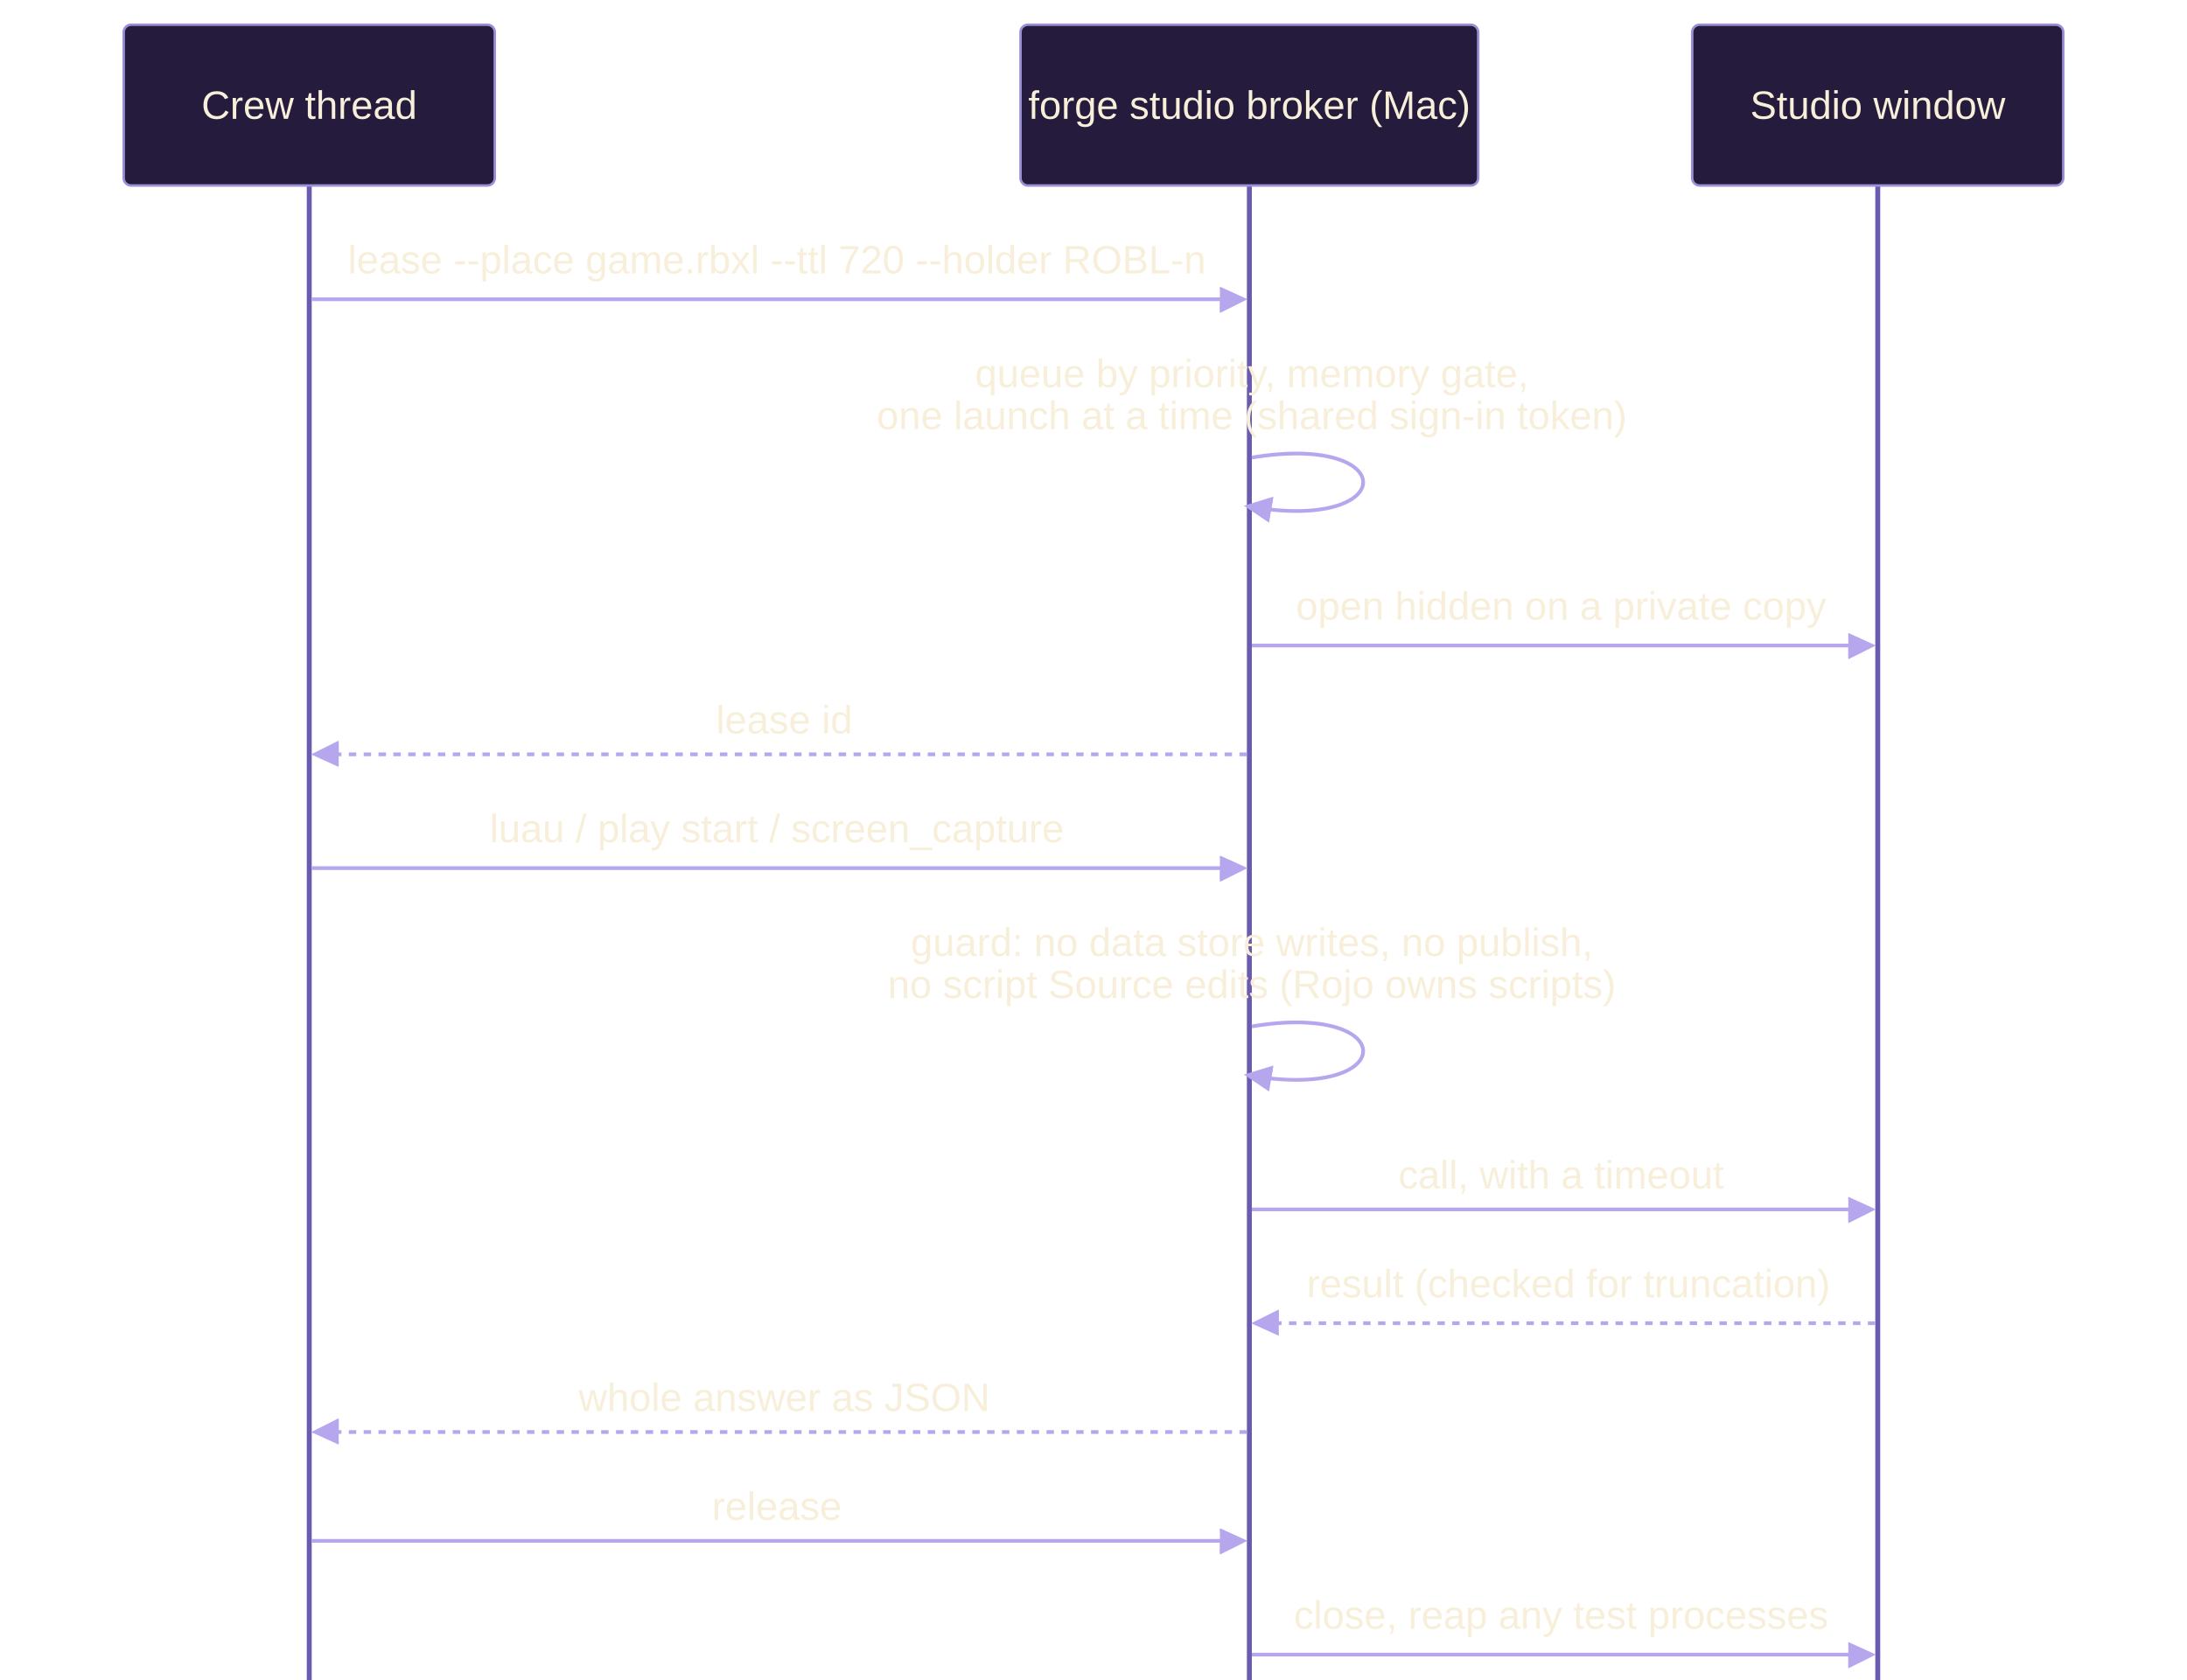
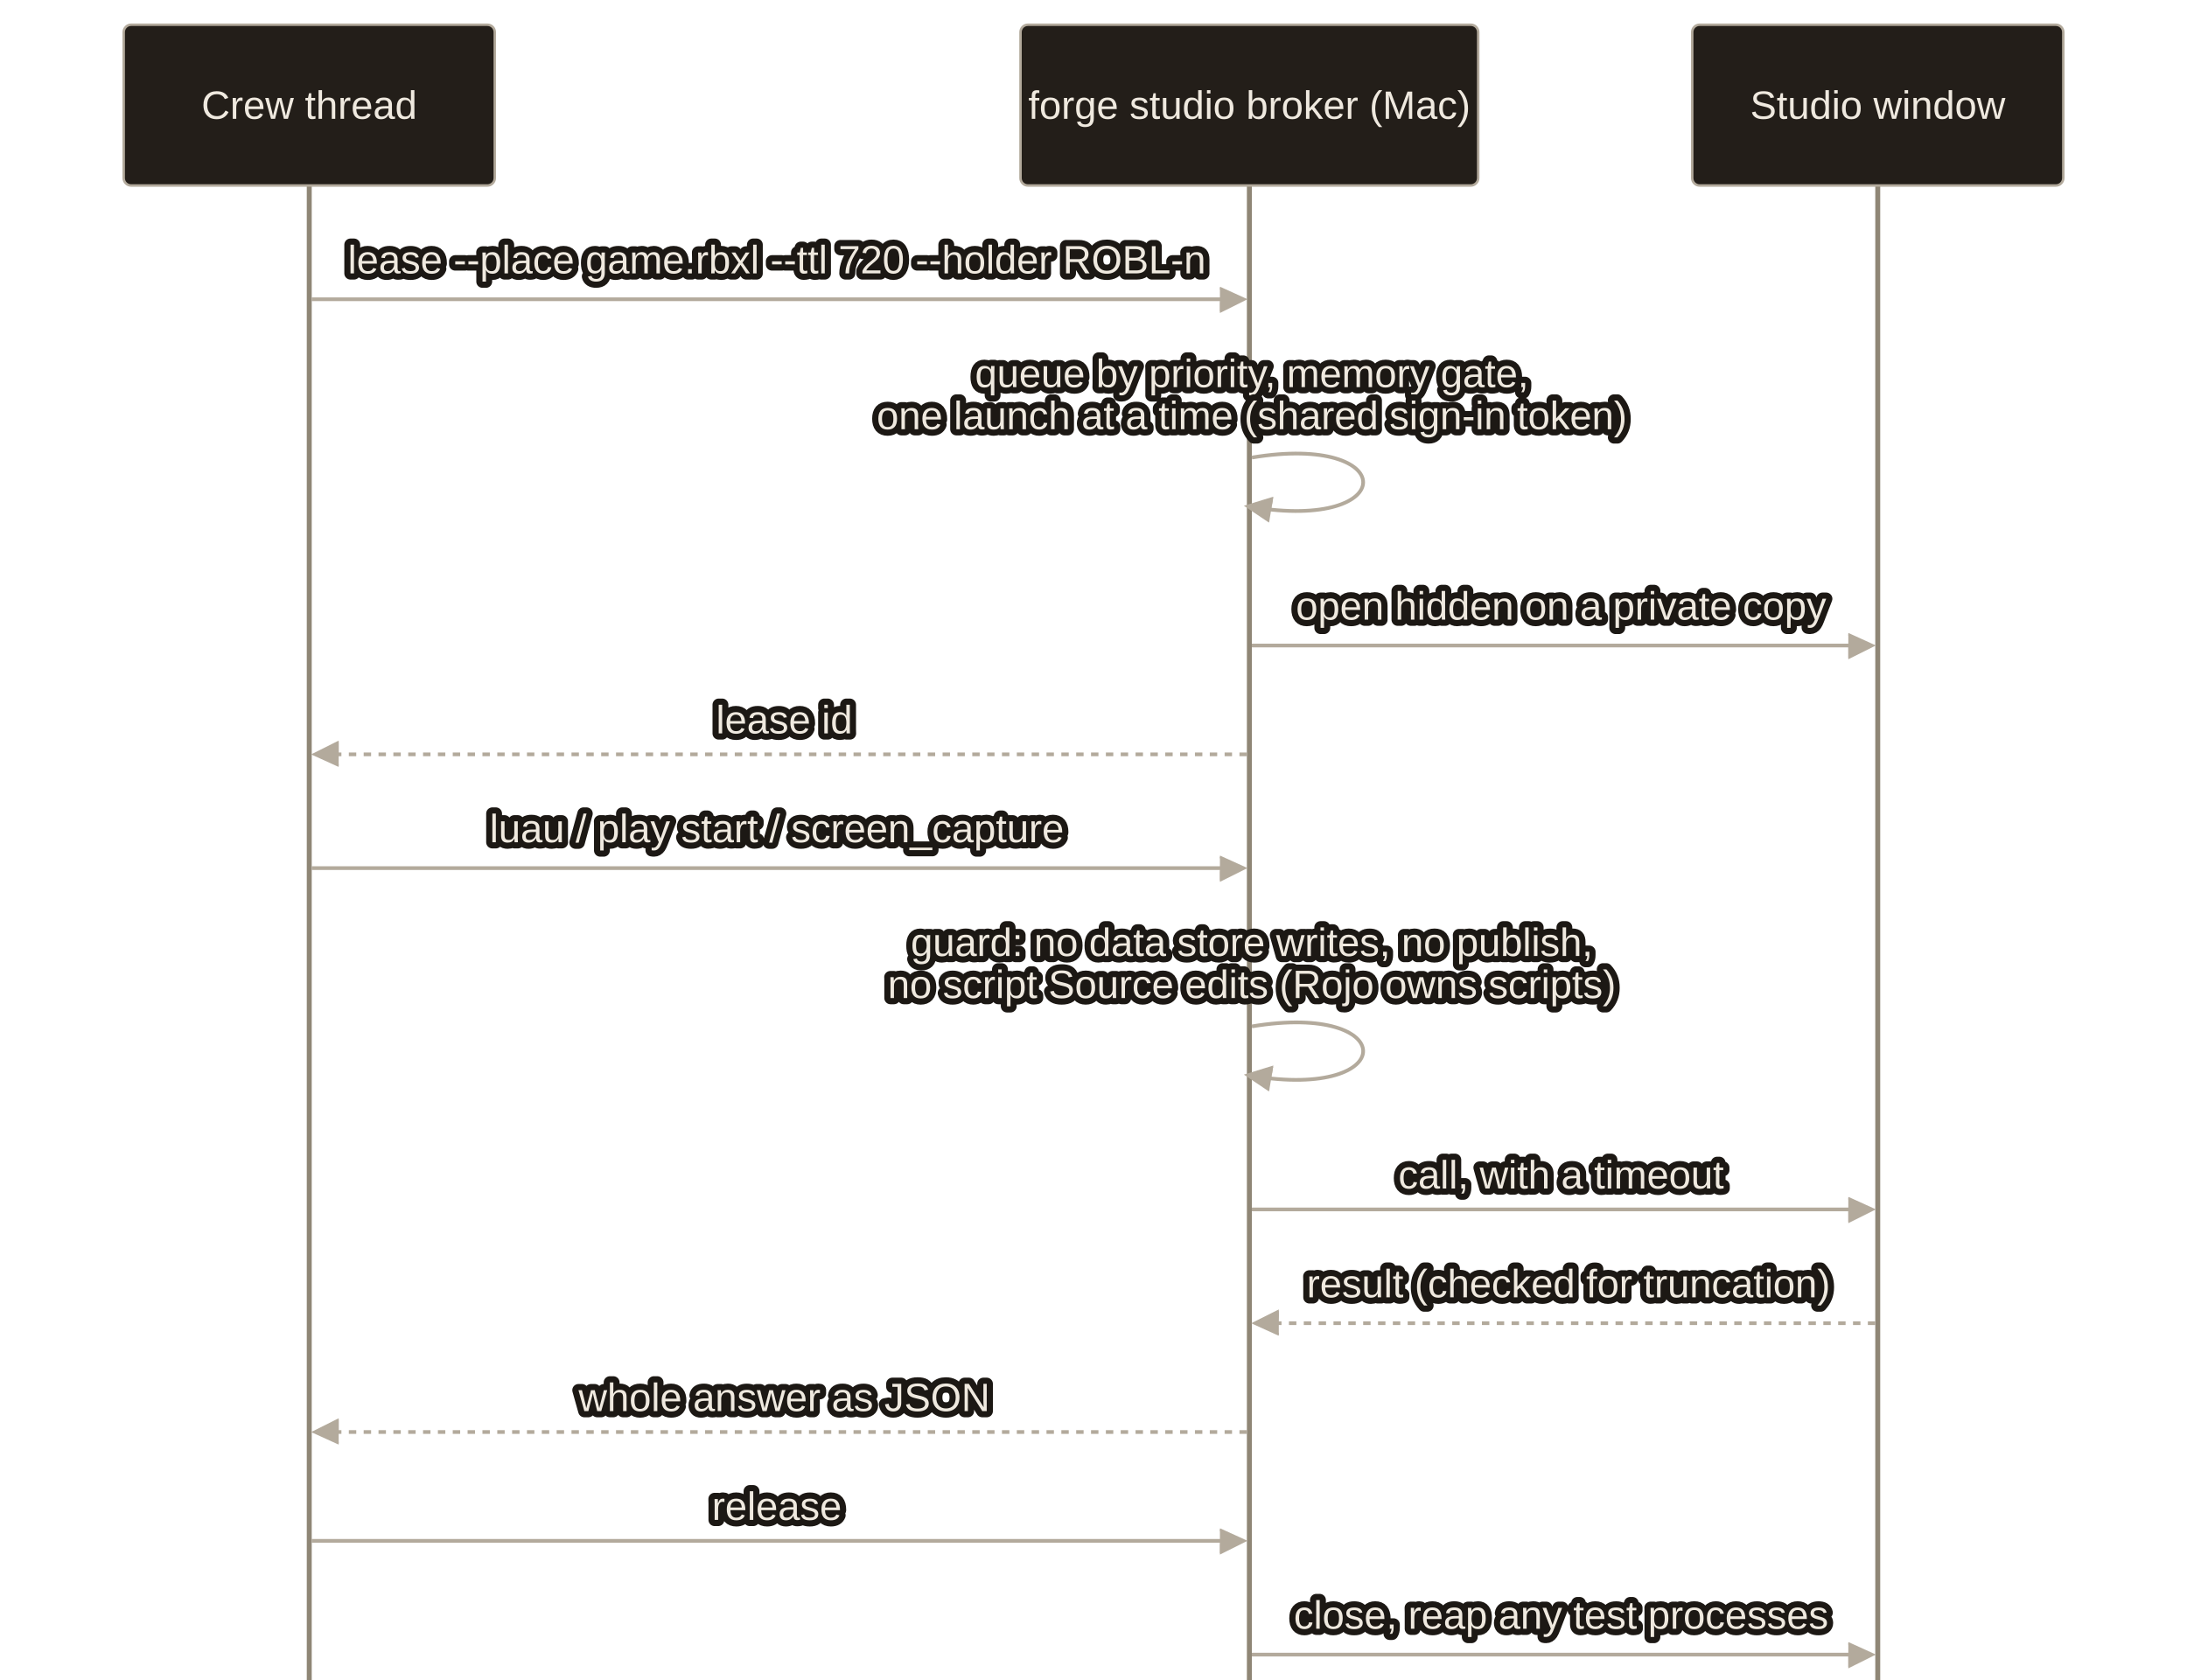
<svg xmlns="http://www.w3.org/2000/svg" id="my-svg" width="884" height="679" viewBox="-50 -10 884 679" role="graphics-document document" aria-roledescription="sequence" style="background-color: transparent;">
  <g>
    <line id="actor2" x1="709" y1="65" x2="709" y2="2000" class="actor-line 200" stroke-width="0.5px" stroke="#999" name="W" data-et="life-line" data-id="W" />
    <g id="root-2" data-et="participant" data-type="participant" data-id="W">
      <rect x="634" y="0" fill="#eaeaea" stroke="#666" width="150" height="65" name="W" rx="3" ry="3" class="actor actor-top" />
      <text x="709" y="32.5" dominant-baseline="central" alignment-baseline="central" class="actor actor-box" style="text-anchor: middle; font-size: 16px; font-weight: 400;">
        <tspan x="709" dy="0">Studio window</tspan>
      </text>
    </g>
  </g>
  <g>
    <line id="actor1" x1="455" y1="65" x2="455" y2="2000" class="actor-line 200" stroke-width="0.5px" stroke="#999" name="B" data-et="life-line" data-id="B" />
    <g id="root-1" data-et="participant" data-type="participant" data-id="B">
      <rect x="362.5" y="0" fill="#eaeaea" stroke="#666" width="185" height="65" name="B" rx="3" ry="3" class="actor actor-top" />
      <text x="455" y="32.5" dominant-baseline="central" alignment-baseline="central" class="actor actor-box" style="text-anchor: middle; font-size: 16px; font-weight: 400;">
        <tspan x="455" dy="0">forge studio broker (Mac)</tspan>
      </text>
    </g>
  </g>
  <g>
    <line id="actor0" x1="75" y1="65" x2="75" y2="2000" class="actor-line 200" stroke-width="0.5px" stroke="#999" name="T" data-et="life-line" data-id="T" />
    <g id="root-0" data-et="participant" data-type="participant" data-id="T">
      <rect x="0" y="0" fill="#eaeaea" stroke="#666" width="150" height="65" name="T" rx="3" ry="3" class="actor actor-top" />
      <text x="75" y="32.5" dominant-baseline="central" alignment-baseline="central" class="actor actor-box" style="text-anchor: middle; font-size: 16px; font-weight: 400;">
        <tspan x="75" dy="0">Crew thread</tspan>
      </text>
    </g>
  </g>
-   <style>#my-svg{font-family:Arial,Helvetica,sans-serif;font-size:15px;fill:#f7efd9;}@keyframes edge-animation-frame{from{stroke-dashoffset:0;}}@keyframes dash{to{stroke-dashoffset:0;}}#my-svg .edge-animation-slow{stroke-dasharray:9,5!important;stroke-dashoffset:900;animation:dash 50s linear infinite;stroke-linecap:round;}#my-svg .edge-animation-fast{stroke-dasharray:9,5!important;stroke-dashoffset:900;animation:dash 20s linear infinite;stroke-linecap:round;}#my-svg .error-icon{fill:#1a142c;}#my-svg .error-text{fill:#e5ebd3;stroke:#e5ebd3;}#my-svg .edge-thickness-normal{stroke-width:1px;}#my-svg .edge-thickness-thick{stroke-width:3.5px;}#my-svg .edge-pattern-solid{stroke-dasharray:0;}#my-svg .edge-thickness-invisible{stroke-width:0;fill:none;}#my-svg .edge-pattern-dashed{stroke-dasharray:3;}#my-svg .edge-pattern-dotted{stroke-dasharray:2;}#my-svg .marker{fill:#b6a6ee;stroke:#b6a6ee;}#my-svg .marker.cross{stroke:#b6a6ee;}#my-svg svg{font-family:Arial,Helvetica,sans-serif;font-size:15px;}#my-svg p{margin:0;}#my-svg .actor{stroke:#9d8fd6;fill:#241b3d;stroke-width:1;}#my-svg rect.actor.outer-path[data-look="neo"]{filter:drop-shadow( 1px 2px 2px rgba(185,185,185,1));}#my-svg rect.note[data-look="neo"]{stroke:#ffc043;fill:#3d300f;filter:drop-shadow( 1px 2px 2px rgba(185,185,185,1));}#my-svg text.actor&gt;tspan{fill:#f7efd9;stroke:none;}#my-svg .actor-line{stroke:#6b5bb0;}#my-svg .innerArc{stroke-width:1.5;stroke-dasharray:none;}#my-svg .messageLine0{stroke-width:1.5;stroke-dasharray:none;stroke:#b6a6ee;}#my-svg .messageLine1{stroke-width:1.5;stroke-dasharray:2,2;stroke:#b6a6ee;}#my-svg [id$="-arrowhead"] path{fill:#b6a6ee;stroke:#b6a6ee;}#my-svg .sequenceNumber{fill:#120d1f;}#my-svg [id$="-sequencenumber"]{fill:#b6a6ee;}#my-svg [id$="-crosshead"] path{fill:#b6a6ee;stroke:#b6a6ee;}#my-svg .messageText{fill:#f7efd9;stroke:none;}#my-svg .labelBox{stroke:#9d8fd6;fill:#241b3d;filter:none;}#my-svg .labelText,#my-svg .labelText&gt;tspan{fill:#f7efd9;stroke:none;}#my-svg .loopText,#my-svg .loopText&gt;tspan{fill:#f7efd9;stroke:none;}#my-svg .sectionTitle,#my-svg .sectionTitle&gt;tspan{fill:#f7efd9;stroke:none;}#my-svg .loopLine{stroke-width:2px;stroke-dasharray:2,2;stroke:#9d8fd6;fill:#9d8fd6;}#my-svg .note{stroke:#ffc043;fill:#3d300f;}#my-svg .noteText,#my-svg .noteText&gt;tspan{fill:#fff3d6;stroke:none;font-weight:normal;}#my-svg .activation0{fill:#3a2d63;stroke:hsl(255, 37.5%, 2.549%);}#my-svg .activation1{fill:#3a2d63;stroke:hsl(255, 37.5%, 2.549%);}#my-svg .activation2{fill:#3a2d63;stroke:hsl(255, 37.5%, 2.549%);}#my-svg .actorPopupMenu{position:absolute;}#my-svg .actorPopupMenuPanel{position:absolute;fill:#241b3d;box-shadow:0px 8px 16px 0px rgba(0,0,0,0.2);filter:drop-shadow(3px 5px 2px rgb(0 0 0 / 0.4));}#my-svg .actor-man circle,#my-svg line{fill:#241b3d;stroke-width:2px;}#my-svg g rect.rect{filter:drop-shadow( 1px 2px 2px rgba(185,185,185,1));stroke:#9d8fd6;}#my-svg .node .neo-node{stroke:#9d8fd6;}#my-svg [data-look="neo"].node rect,#my-svg [data-look="neo"].cluster rect,#my-svg [data-look="neo"].node polygon{stroke:#9d8fd6;filter:drop-shadow( 1px 2px 2px rgba(185,185,185,1));}#my-svg [data-look="neo"].swimlane.cluster rect{filter:none;}#my-svg [data-look="neo"].node path{stroke:#9d8fd6;stroke-width:1px;}#my-svg [data-look="neo"].node .outer-path{filter:drop-shadow( 1px 2px 2px rgba(185,185,185,1));}#my-svg [data-look="neo"].node .neo-line path{stroke:#9d8fd6;filter:none;}#my-svg [data-look="neo"].node circle{stroke:#9d8fd6;filter:drop-shadow( 1px 2px 2px rgba(185,185,185,1));}#my-svg [data-look="neo"].node circle .state-start{fill:#000000;}#my-svg [data-look="neo"].icon-shape .icon{fill:#9d8fd6;filter:drop-shadow( 1px 2px 2px rgba(185,185,185,1));}#my-svg [data-look="neo"].icon-shape .icon-neo path{stroke:#9d8fd6;filter:drop-shadow( 1px 2px 2px rgba(185,185,185,1));}#my-svg :root{--mermaid-font-family:"trebuchet ms",verdana,arial,sans-serif;}</style>
+   <style>#my-svg{font-family:Arial,Helvetica,sans-serif;font-size:15px;fill:#efe9df;}@keyframes edge-animation-frame{from{stroke-dashoffset:0;}}@keyframes dash{to{stroke-dashoffset:0;}}#my-svg .edge-animation-slow{stroke-dasharray:9,5!important;stroke-dashoffset:900;animation:dash 50s linear infinite;stroke-linecap:round;}#my-svg .edge-animation-fast{stroke-dasharray:9,5!important;stroke-dashoffset:900;animation:dash 20s linear infinite;stroke-linecap:round;}#my-svg .error-icon{fill:#1f1b16;}#my-svg .error-text{fill:#e5ebd3;stroke:#e5ebd3;}#my-svg .edge-thickness-normal{stroke-width:1px;}#my-svg .edge-thickness-thick{stroke-width:3.5px;}#my-svg .edge-pattern-solid{stroke-dasharray:0;}#my-svg .edge-thickness-invisible{stroke-width:0;fill:none;}#my-svg .edge-pattern-dashed{stroke-dasharray:3;}#my-svg .edge-pattern-dotted{stroke-dasharray:2;}#my-svg .marker{fill:#b3aa9c;stroke:#b3aa9c;}#my-svg .marker.cross{stroke:#b3aa9c;}#my-svg svg{font-family:Arial,Helvetica,sans-serif;font-size:15px;}#my-svg p{margin:0;}#my-svg .actor{stroke:#b3aa9c;fill:#231e19;stroke-width:1;}#my-svg rect.actor.outer-path[data-look="neo"]{filter:drop-shadow( 1px 2px 2px rgba(185,185,185,1));}#my-svg rect.note[data-look="neo"]{stroke:#e6c46c;fill:#3a3018;filter:drop-shadow( 1px 2px 2px rgba(185,185,185,1));}#my-svg text.actor&gt;tspan{fill:#efe9df;stroke:none;}#my-svg .actor-line{stroke:#8f8676;}#my-svg .innerArc{stroke-width:1.5;stroke-dasharray:none;}#my-svg .messageLine0{stroke-width:1.5;stroke-dasharray:none;stroke:#b3aa9c;}#my-svg .messageLine1{stroke-width:1.5;stroke-dasharray:2,2;stroke:#b3aa9c;}#my-svg [id$="-arrowhead"] path{fill:#b3aa9c;stroke:#b3aa9c;}#my-svg .sequenceNumber{fill:#1c1814;}#my-svg [id$="-sequencenumber"]{fill:#b3aa9c;}#my-svg [id$="-crosshead"] path{fill:#b3aa9c;stroke:#b3aa9c;}#my-svg .messageText{fill:#efe9df;stroke:none;}#my-svg .labelBox{stroke:#b3aa9c;fill:#231e19;filter:none;}#my-svg .labelText,#my-svg .labelText&gt;tspan{fill:#efe9df;stroke:none;}#my-svg .loopText,#my-svg .loopText&gt;tspan{fill:#efe9df;stroke:none;}#my-svg .sectionTitle,#my-svg .sectionTitle&gt;tspan{fill:#efe9df;stroke:none;}#my-svg .loopLine{stroke-width:2px;stroke-dasharray:2,2;stroke:#b3aa9c;fill:#b3aa9c;}#my-svg .note{stroke:#e6c46c;fill:#3a3018;}#my-svg .noteText,#my-svg .noteText&gt;tspan{fill:#f6f0e6;stroke:none;font-weight:normal;}#my-svg .activation0{fill:#4a4238;stroke:hsl(255, 37.5%, 2.549%);}#my-svg .activation1{fill:#4a4238;stroke:hsl(255, 37.5%, 2.549%);}#my-svg .activation2{fill:#4a4238;stroke:hsl(255, 37.5%, 2.549%);}#my-svg .actorPopupMenu{position:absolute;}#my-svg .actorPopupMenuPanel{position:absolute;fill:#231e19;box-shadow:0px 8px 16px 0px rgba(0,0,0,0.2);filter:drop-shadow(3px 5px 2px rgb(0 0 0 / 0.4));}#my-svg .actor-man circle,#my-svg line{fill:#231e19;stroke-width:2px;}#my-svg g rect.rect{filter:drop-shadow( 1px 2px 2px rgba(185,185,185,1));stroke:#b3aa9c;}#my-svg .node .neo-node{stroke:#b3aa9c;}#my-svg [data-look="neo"].node rect,#my-svg [data-look="neo"].cluster rect,#my-svg [data-look="neo"].node polygon{stroke:#b3aa9c;filter:drop-shadow( 1px 2px 2px rgba(185,185,185,1));}#my-svg [data-look="neo"].swimlane.cluster rect{filter:none;}#my-svg [data-look="neo"].node path{stroke:#b3aa9c;stroke-width:1px;}#my-svg [data-look="neo"].node .outer-path{filter:drop-shadow( 1px 2px 2px rgba(185,185,185,1));}#my-svg [data-look="neo"].node .neo-line path{stroke:#b3aa9c;filter:none;}#my-svg [data-look="neo"].node circle{stroke:#b3aa9c;filter:drop-shadow( 1px 2px 2px rgba(185,185,185,1));}#my-svg [data-look="neo"].node circle .state-start{fill:#000000;}#my-svg [data-look="neo"].icon-shape .icon{fill:#b3aa9c;filter:drop-shadow( 1px 2px 2px rgba(185,185,185,1));}#my-svg [data-look="neo"].icon-shape .icon-neo path{stroke:#b3aa9c;filter:drop-shadow( 1px 2px 2px rgba(185,185,185,1));}#my-svg :root{--mermaid-font-family:"trebuchet ms",verdana,arial,sans-serif;}#my-svg .messageText,#my-svg .noteText{paint-order:stroke;stroke:#1c1814;stroke-width:5px;stroke-linejoin:round;}</style>
  <g />
  <defs>
    <symbol id="my-svg-computer" width="24" height="24">
      <path transform="scale(.5)" d="M2 2v13h20v-13h-20zm18 11h-16v-9h16v9zm-10.228 6l.466-1h3.524l.467 1h-4.457zm14.228 3h-24l2-6h2.104l-1.33 4h18.45l-1.297-4h2.073l2 6zm-5-10h-14v-7h14v7z" />
    </symbol>
  </defs>
  <defs>
    <symbol id="my-svg-database" fill-rule="evenodd" clip-rule="evenodd">
      <path transform="scale(.5)" d="M12.258.001l.256.004.255.005.253.008.251.01.249.012.247.015.246.016.242.019.241.02.239.023.236.024.233.027.231.028.229.031.225.032.223.034.22.036.217.038.214.04.211.041.208.043.205.045.201.046.198.048.194.05.191.051.187.053.183.054.18.056.175.057.172.059.168.06.163.061.16.063.155.064.15.066.074.033.073.033.071.034.07.034.069.035.068.035.067.035.066.035.064.036.064.036.062.036.06.036.06.037.058.037.058.037.055.038.055.038.053.038.052.038.051.039.05.039.048.039.047.039.045.04.044.04.043.04.041.04.04.041.039.041.037.041.036.041.034.041.033.042.032.042.03.042.029.042.027.042.026.043.024.043.023.043.021.043.02.043.018.044.017.043.015.044.013.044.012.044.011.045.009.044.007.045.006.045.004.045.002.045.001.045v17l-.001.045-.002.045-.004.045-.006.045-.007.045-.009.044-.011.045-.012.044-.013.044-.015.044-.017.043-.018.044-.02.043-.021.043-.023.043-.024.043-.026.043-.027.042-.029.042-.03.042-.032.042-.033.042-.034.041-.036.041-.037.041-.039.041-.04.041-.041.04-.043.04-.044.04-.045.04-.047.039-.048.039-.05.039-.051.039-.052.038-.053.038-.055.038-.055.038-.058.037-.058.037-.06.037-.06.036-.062.036-.064.036-.064.036-.066.035-.067.035-.068.035-.069.035-.07.034-.071.034-.073.033-.074.033-.15.066-.155.064-.16.063-.163.061-.168.06-.172.059-.175.057-.18.056-.183.054-.187.053-.191.051-.194.05-.198.048-.201.046-.205.045-.208.043-.211.041-.214.04-.217.038-.22.036-.223.034-.225.032-.229.031-.231.028-.233.027-.236.024-.239.023-.241.02-.242.019-.246.016-.247.015-.249.012-.251.01-.253.008-.255.005-.256.004-.258.001-.258-.001-.256-.004-.255-.005-.253-.008-.251-.01-.249-.012-.247-.015-.245-.016-.243-.019-.241-.02-.238-.023-.236-.024-.234-.027-.231-.028-.228-.031-.226-.032-.223-.034-.22-.036-.217-.038-.214-.04-.211-.041-.208-.043-.204-.045-.201-.046-.198-.048-.195-.05-.19-.051-.187-.053-.184-.054-.179-.056-.176-.057-.172-.059-.167-.06-.164-.061-.159-.063-.155-.064-.151-.066-.074-.033-.072-.033-.072-.034-.07-.034-.069-.035-.068-.035-.067-.035-.066-.035-.064-.036-.063-.036-.062-.036-.061-.036-.06-.037-.058-.037-.057-.037-.056-.038-.055-.038-.053-.038-.052-.038-.051-.039-.049-.039-.049-.039-.046-.039-.046-.04-.044-.04-.043-.04-.041-.04-.04-.041-.039-.041-.037-.041-.036-.041-.034-.041-.033-.042-.032-.042-.03-.042-.029-.042-.027-.042-.026-.043-.024-.043-.023-.043-.021-.043-.02-.043-.018-.044-.017-.043-.015-.044-.013-.044-.012-.044-.011-.045-.009-.044-.007-.045-.006-.045-.004-.045-.002-.045-.001-.045v-17l.001-.045.002-.045.004-.045.006-.045.007-.045.009-.044.011-.045.012-.044.013-.044.015-.044.017-.043.018-.044.02-.043.021-.043.023-.043.024-.043.026-.043.027-.042.029-.042.03-.042.032-.042.033-.042.034-.041.036-.041.037-.041.039-.041.04-.041.041-.04.043-.04.044-.04.046-.04.046-.039.049-.039.049-.039.051-.039.052-.038.053-.038.055-.038.056-.038.057-.037.058-.037.06-.037.061-.036.062-.036.063-.036.064-.036.066-.035.067-.035.068-.035.069-.035.07-.034.072-.034.072-.033.074-.033.151-.066.155-.064.159-.063.164-.061.167-.06.172-.059.176-.057.179-.056.184-.054.187-.053.19-.051.195-.05.198-.048.201-.046.204-.045.208-.043.211-.041.214-.04.217-.038.22-.036.223-.034.226-.032.228-.031.231-.028.234-.027.236-.024.238-.023.241-.02.243-.019.245-.016.247-.015.249-.012.251-.01.253-.008.255-.005.256-.004.258-.001.258.001zm-9.258 20.499v.01l.001.021.003.021.004.022.005.021.006.022.007.022.009.023.01.022.011.023.012.023.013.023.015.023.016.024.017.023.018.024.019.024.021.024.022.025.023.024.024.025.052.049.056.05.061.051.066.051.07.051.075.051.079.052.084.052.088.052.092.052.097.052.102.051.105.052.11.052.114.051.119.051.123.051.127.05.131.05.135.05.139.048.144.049.147.047.152.047.155.047.16.045.163.045.167.043.171.043.176.041.178.041.183.039.187.039.19.037.194.035.197.035.202.033.204.031.209.03.212.029.216.027.219.025.222.024.226.021.23.02.233.018.236.016.24.015.243.012.246.01.249.008.253.005.256.004.259.001.26-.001.257-.004.254-.005.25-.008.247-.011.244-.012.241-.014.237-.016.233-.018.231-.021.226-.021.224-.024.22-.026.216-.027.212-.028.21-.031.205-.031.202-.034.198-.034.194-.036.191-.037.187-.039.183-.04.179-.04.175-.042.172-.043.168-.044.163-.045.16-.046.155-.046.152-.047.148-.048.143-.049.139-.049.136-.05.131-.05.126-.05.123-.051.118-.052.114-.051.11-.052.106-.052.101-.052.096-.052.092-.052.088-.053.083-.051.079-.052.074-.052.07-.051.065-.051.06-.051.056-.05.051-.05.023-.024.023-.025.021-.024.02-.024.019-.024.018-.024.017-.024.015-.023.014-.024.013-.023.012-.023.01-.023.01-.022.008-.022.006-.022.006-.022.004-.022.004-.021.001-.021.001-.021v-4.127l-.077.055-.08.053-.083.054-.085.053-.087.052-.09.052-.093.051-.095.05-.097.05-.1.049-.102.049-.105.048-.106.047-.109.047-.111.046-.114.045-.115.045-.118.044-.12.043-.122.042-.124.042-.126.041-.128.04-.13.04-.132.038-.134.038-.135.037-.138.037-.139.035-.142.035-.143.034-.144.033-.147.032-.148.031-.15.03-.151.03-.153.029-.154.027-.156.027-.158.026-.159.025-.161.024-.162.023-.163.022-.165.021-.166.02-.167.019-.169.018-.169.017-.171.016-.173.015-.173.014-.175.013-.175.012-.177.011-.178.01-.179.008-.179.008-.181.006-.182.005-.182.004-.184.003-.184.002h-.37l-.184-.002-.184-.003-.182-.004-.182-.005-.181-.006-.179-.008-.179-.008-.178-.01-.176-.011-.176-.012-.175-.013-.173-.014-.172-.015-.171-.016-.17-.017-.169-.018-.167-.019-.166-.02-.165-.021-.163-.022-.162-.023-.161-.024-.159-.025-.157-.026-.156-.027-.155-.027-.153-.029-.151-.03-.15-.03-.148-.031-.146-.032-.145-.033-.143-.034-.141-.035-.14-.035-.137-.037-.136-.037-.134-.038-.132-.038-.13-.04-.128-.04-.126-.041-.124-.042-.122-.042-.12-.044-.117-.043-.116-.045-.113-.045-.112-.046-.109-.047-.106-.047-.105-.048-.102-.049-.1-.049-.097-.05-.095-.05-.093-.052-.09-.051-.087-.052-.085-.053-.083-.054-.08-.054-.077-.054v4.127zm0-5.654v.011l.001.021.003.021.004.021.005.022.006.022.007.022.009.022.01.022.011.023.012.023.013.023.015.024.016.023.017.024.018.024.019.024.021.024.022.024.023.025.024.024.052.05.056.05.061.05.066.051.07.051.075.052.079.051.084.052.088.052.092.052.097.052.102.052.105.052.11.051.114.051.119.052.123.05.127.051.131.05.135.049.139.049.144.048.147.048.152.047.155.046.16.045.163.045.167.044.171.042.176.042.178.04.183.04.187.038.19.037.194.036.197.034.202.033.204.032.209.03.212.028.216.027.219.025.222.024.226.022.23.02.233.018.236.016.24.014.243.012.246.01.249.008.253.006.256.003.259.001.26-.001.257-.003.254-.006.25-.008.247-.01.244-.012.241-.015.237-.016.233-.018.231-.02.226-.022.224-.024.22-.025.216-.027.212-.029.21-.03.205-.032.202-.033.198-.035.194-.036.191-.037.187-.039.183-.039.179-.041.175-.042.172-.043.168-.044.163-.045.16-.045.155-.047.152-.047.148-.048.143-.048.139-.05.136-.049.131-.05.126-.051.123-.051.118-.051.114-.052.11-.052.106-.052.101-.052.096-.052.092-.052.088-.052.083-.052.079-.052.074-.051.07-.052.065-.051.06-.05.056-.051.051-.049.023-.025.023-.024.021-.025.02-.024.019-.024.018-.024.017-.024.015-.023.014-.023.013-.024.012-.022.01-.023.01-.023.008-.022.006-.022.006-.022.004-.021.004-.022.001-.021.001-.021v-4.139l-.077.054-.08.054-.083.054-.085.052-.087.053-.09.051-.093.051-.095.051-.097.05-.1.049-.102.049-.105.048-.106.047-.109.047-.111.046-.114.045-.115.044-.118.044-.12.044-.122.042-.124.042-.126.041-.128.04-.13.039-.132.039-.134.038-.135.037-.138.036-.139.036-.142.035-.143.033-.144.033-.147.033-.148.031-.15.03-.151.03-.153.028-.154.028-.156.027-.158.026-.159.025-.161.024-.162.023-.163.022-.165.021-.166.02-.167.019-.169.018-.169.017-.171.016-.173.015-.173.014-.175.013-.175.012-.177.011-.178.009-.179.009-.179.007-.181.007-.182.005-.182.004-.184.003-.184.002h-.37l-.184-.002-.184-.003-.182-.004-.182-.005-.181-.007-.179-.007-.179-.009-.178-.009-.176-.011-.176-.012-.175-.013-.173-.014-.172-.015-.171-.016-.17-.017-.169-.018-.167-.019-.166-.02-.165-.021-.163-.022-.162-.023-.161-.024-.159-.025-.157-.026-.156-.027-.155-.028-.153-.028-.151-.03-.15-.03-.148-.031-.146-.033-.145-.033-.143-.033-.141-.035-.14-.036-.137-.036-.136-.037-.134-.038-.132-.039-.13-.039-.128-.04-.126-.041-.124-.042-.122-.043-.12-.043-.117-.044-.116-.044-.113-.046-.112-.046-.109-.046-.106-.047-.105-.048-.102-.049-.1-.049-.097-.05-.095-.051-.093-.051-.09-.051-.087-.053-.085-.052-.083-.054-.08-.054-.077-.054v4.139zm0-5.666v.011l.001.02.003.022.004.021.005.022.006.021.007.022.009.023.01.022.011.023.012.023.013.023.015.023.016.024.017.024.018.023.019.024.021.025.022.024.023.024.024.025.052.05.056.05.061.05.066.051.07.051.075.052.079.051.084.052.088.052.092.052.097.052.102.052.105.051.11.052.114.051.119.051.123.051.127.05.131.05.135.05.139.049.144.048.147.048.152.047.155.046.16.045.163.045.167.043.171.043.176.042.178.04.183.04.187.038.19.037.194.036.197.034.202.033.204.032.209.03.212.028.216.027.219.025.222.024.226.021.23.02.233.018.236.017.24.014.243.012.246.01.249.008.253.006.256.003.259.001.26-.001.257-.003.254-.006.25-.008.247-.01.244-.013.241-.014.237-.016.233-.018.231-.02.226-.022.224-.024.22-.025.216-.027.212-.029.21-.03.205-.032.202-.033.198-.035.194-.036.191-.037.187-.039.183-.039.179-.041.175-.042.172-.043.168-.044.163-.045.16-.045.155-.047.152-.047.148-.048.143-.049.139-.049.136-.049.131-.051.126-.05.123-.051.118-.052.114-.051.11-.052.106-.052.101-.052.096-.052.092-.052.088-.052.083-.052.079-.052.074-.052.07-.051.065-.051.06-.051.056-.05.051-.049.023-.025.023-.025.021-.024.02-.024.019-.024.018-.024.017-.024.015-.023.014-.024.013-.023.012-.023.01-.022.01-.023.008-.022.006-.022.006-.022.004-.022.004-.021.001-.021.001-.021v-4.153l-.077.054-.08.054-.083.053-.085.053-.087.053-.09.051-.093.051-.095.051-.097.05-.1.049-.102.048-.105.048-.106.048-.109.046-.111.046-.114.046-.115.044-.118.044-.12.043-.122.043-.124.042-.126.041-.128.04-.13.039-.132.039-.134.038-.135.037-.138.036-.139.036-.142.034-.143.034-.144.033-.147.032-.148.032-.15.03-.151.03-.153.028-.154.028-.156.027-.158.026-.159.024-.161.024-.162.023-.163.023-.165.021-.166.02-.167.019-.169.018-.169.017-.171.016-.173.015-.173.014-.175.013-.175.012-.177.01-.178.01-.179.009-.179.007-.181.006-.182.006-.182.004-.184.003-.184.001-.185.001-.185-.001-.184-.001-.184-.003-.182-.004-.182-.006-.181-.006-.179-.007-.179-.009-.178-.01-.176-.01-.176-.012-.175-.013-.173-.014-.172-.015-.171-.016-.17-.017-.169-.018-.167-.019-.166-.02-.165-.021-.163-.023-.162-.023-.161-.024-.159-.024-.157-.026-.156-.027-.155-.028-.153-.028-.151-.03-.15-.03-.148-.032-.146-.032-.145-.033-.143-.034-.141-.034-.14-.036-.137-.036-.136-.037-.134-.038-.132-.039-.13-.039-.128-.041-.126-.041-.124-.041-.122-.043-.12-.043-.117-.044-.116-.044-.113-.046-.112-.046-.109-.046-.106-.048-.105-.048-.102-.048-.1-.05-.097-.049-.095-.051-.093-.051-.09-.052-.087-.052-.085-.053-.083-.053-.08-.054-.077-.054v4.153zm8.74-8.179l-.257.004-.254.005-.25.008-.247.011-.244.012-.241.014-.237.016-.233.018-.231.021-.226.022-.224.023-.22.026-.216.027-.212.028-.21.031-.205.032-.202.033-.198.034-.194.036-.191.038-.187.038-.183.04-.179.041-.175.042-.172.043-.168.043-.163.045-.16.046-.155.046-.152.048-.148.048-.143.048-.139.049-.136.05-.131.05-.126.051-.123.051-.118.051-.114.052-.11.052-.106.052-.101.052-.096.052-.092.052-.088.052-.083.052-.079.052-.074.051-.07.052-.065.051-.06.05-.056.05-.051.05-.023.025-.023.024-.021.024-.02.025-.019.024-.018.024-.017.023-.015.024-.014.023-.013.023-.012.023-.01.023-.01.022-.008.022-.006.023-.006.021-.004.022-.004.021-.001.021-.001.021.001.021.001.021.004.021.004.022.006.021.006.023.008.022.01.022.01.023.012.023.013.023.014.023.015.024.017.023.018.024.019.024.02.025.021.024.023.024.023.025.051.05.056.05.06.05.065.051.07.052.074.051.079.052.083.052.088.052.092.052.096.052.101.052.106.052.11.052.114.052.118.051.123.051.126.051.131.05.136.05.139.049.143.048.148.048.152.048.155.046.16.046.163.045.168.043.172.043.175.042.179.041.183.04.187.038.191.038.194.036.198.034.202.033.205.032.21.031.212.028.216.027.22.026.224.023.226.022.231.021.233.018.237.016.241.014.244.012.247.011.25.008.254.005.257.004.26.001.26-.001.257-.004.254-.005.25-.008.247-.011.244-.012.241-.014.237-.016.233-.018.231-.021.226-.022.224-.023.22-.026.216-.027.212-.028.21-.031.205-.032.202-.033.198-.034.194-.036.191-.038.187-.038.183-.04.179-.041.175-.042.172-.043.168-.043.163-.045.16-.046.155-.046.152-.048.148-.048.143-.048.139-.049.136-.05.131-.05.126-.051.123-.051.118-.051.114-.052.11-.052.106-.052.101-.052.096-.052.092-.052.088-.052.083-.052.079-.052.074-.051.07-.052.065-.051.06-.05.056-.05.051-.05.023-.025.023-.024.021-.024.02-.025.019-.024.018-.024.017-.023.015-.024.014-.023.013-.023.012-.023.01-.023.01-.022.008-.022.006-.023.006-.021.004-.022.004-.021.001-.021.001-.021-.001-.021-.001-.021-.004-.021-.004-.022-.006-.021-.006-.023-.008-.022-.01-.022-.01-.023-.012-.023-.013-.023-.014-.023-.015-.024-.017-.023-.018-.024-.019-.024-.02-.025-.021-.024-.023-.024-.023-.025-.051-.05-.056-.05-.06-.05-.065-.051-.07-.052-.074-.051-.079-.052-.083-.052-.088-.052-.092-.052-.096-.052-.101-.052-.106-.052-.11-.052-.114-.052-.118-.051-.123-.051-.126-.051-.131-.05-.136-.05-.139-.049-.143-.048-.148-.048-.152-.048-.155-.046-.16-.046-.163-.045-.168-.043-.172-.043-.175-.042-.179-.041-.183-.04-.187-.038-.191-.038-.194-.036-.198-.034-.202-.033-.205-.032-.21-.031-.212-.028-.216-.027-.22-.026-.224-.023-.226-.022-.231-.021-.233-.018-.237-.016-.241-.014-.244-.012-.247-.011-.25-.008-.254-.005-.257-.004-.26-.001-.26.001z" />
    </symbol>
  </defs>
  <defs>
    <symbol id="my-svg-clock" width="24" height="24">
      <path transform="scale(.5)" d="M12 2c5.514 0 10 4.486 10 10s-4.486 10-10 10-10-4.486-10-10 4.486-10 10-10zm0-2c-6.627 0-12 5.373-12 12s5.373 12 12 12 12-5.373 12-12-5.373-12-12-12zm5.848 12.459c.202.038.202.333.001.372-1.907.361-6.045 1.111-6.547 1.111-.719 0-1.301-.582-1.301-1.301 0-.512.77-5.447 1.125-7.445.034-.192.312-.181.343.014l.985 6.238 5.394 1.011z" />
    </symbol>
  </defs>
  <defs>
    <marker id="my-svg-arrowhead" refX="7.9" refY="5" markerUnits="userSpaceOnUse" markerWidth="12" markerHeight="12" orient="auto-start-reverse">
      <path d="M -1 0 L 10 5 L 0 10 z" />
    </marker>
  </defs>
  <defs>
    <marker id="my-svg-crosshead" markerWidth="15" markerHeight="8" orient="auto" refX="4" refY="4.5">
      <path fill="none" stroke="#000000" stroke-width="1pt" d="M 1,2 L 6,7 M 6,2 L 1,7" style="stroke-dasharray: 0, 0;" />
    </marker>
  </defs>
  <defs>
    <marker id="my-svg-filled-head" refX="15.5" refY="7" markerWidth="20" markerHeight="28" orient="auto">
      <path d="M 18,7 L9,13 L14,7 L9,1 Z" />
    </marker>
  </defs>
  <defs>
    <marker id="my-svg-sequencenumber" refX="15" refY="15" markerWidth="60" markerHeight="40" orient="auto">
      <circle cx="15" cy="15" r="6" />
    </marker>
  </defs>
  <defs>
    <marker id="my-svg-solidTopArrowHead" refX="7.9" refY="7.25" markerUnits="userSpaceOnUse" markerWidth="12" markerHeight="12" orient="auto-start-reverse">
      <path d="M 0 0 L 10 8 L 0 8 z" />
    </marker>
  </defs>
  <defs>
    <marker id="my-svg-solidBottomArrowHead" refX="7.9" refY="0.75" markerUnits="userSpaceOnUse" markerWidth="12" markerHeight="12" orient="auto-start-reverse">
      <path d="M 0 0 L 10 0 L 0 8 z" />
    </marker>
  </defs>
  <defs>
    <marker id="my-svg-stickTopArrowHead" refX="7.5" refY="7" markerUnits="userSpaceOnUse" markerWidth="12" markerHeight="12" orient="auto-start-reverse">
      <path d="M 0 0 L 7 7" stroke="black" stroke-width="1.5" fill="none" />
    </marker>
  </defs>
  <defs>
    <marker id="my-svg-stickBottomArrowHead" refX="7.5" refY="0" markerUnits="userSpaceOnUse" markerWidth="12" markerHeight="12" orient="auto-start-reverse">
      <path d="M 0 7 L 7 0" stroke="black" stroke-width="1.5" fill="none" />
    </marker>
  </defs>
  <text x="264" y="80" text-anchor="middle" dominant-baseline="middle" alignment-baseline="middle" class="messageText" dy="1em" style="font-size: 16px; font-weight: 400;">lease --place game.rbxl --ttl 720 --holder ROBL-n</text>
  <line x1="76" y1="111" x2="451" y2="111" class="messageLine0" data-et="message" data-id="i0" data-from="T" data-to="B" stroke-width="2" stroke="none" marker-end="url(#my-svg-arrowhead)" style="fill: none;" />
  <text x="456" y="126" text-anchor="middle" dominant-baseline="middle" alignment-baseline="middle" class="messageText" dy="1em" style="font-size: 16px; font-weight: 400;">queue by priority, memory gate,</text>
  <text x="456" y="143" text-anchor="middle" dominant-baseline="middle" alignment-baseline="middle" class="messageText" dy="1em" style="font-size: 16px; font-weight: 400;">one launch at a time (shared sign-in token)</text>
  <path d="M 456,175 C 516,165 516,205 456,195" class="messageLine0" data-et="message" data-id="i1" data-from="B" data-to="B" stroke-width="2" stroke="none" marker-end="url(#my-svg-arrowhead)" style="fill: none;" />
  <text x="581" y="220" text-anchor="middle" dominant-baseline="middle" alignment-baseline="middle" class="messageText" dy="1em" style="font-size: 16px; font-weight: 400;">open hidden on a private copy</text>
  <line x1="456" y1="251" x2="705" y2="251" class="messageLine0" data-et="message" data-id="i2" data-from="B" data-to="W" stroke-width="2" stroke="none" marker-end="url(#my-svg-arrowhead)" style="fill: none;" />
  <text x="267" y="266" text-anchor="middle" dominant-baseline="middle" alignment-baseline="middle" class="messageText" dy="1em" style="font-size: 16px; font-weight: 400;">lease id</text>
  <line x1="454" y1="295" x2="79" y2="295" class="messageLine1" data-et="message" data-id="i3" data-from="B" data-to="T" stroke-width="2" stroke="none" marker-end="url(#my-svg-arrowhead)" style="stroke-dasharray: 3, 3; fill: none;" />
  <text x="264" y="310" text-anchor="middle" dominant-baseline="middle" alignment-baseline="middle" class="messageText" dy="1em" style="font-size: 16px; font-weight: 400;">luau / play start / screen_capture</text>
  <line x1="76" y1="341" x2="451" y2="341" class="messageLine0" data-et="message" data-id="i4" data-from="T" data-to="B" stroke-width="2" stroke="none" marker-end="url(#my-svg-arrowhead)" style="fill: none;" />
  <text x="456" y="356" text-anchor="middle" dominant-baseline="middle" alignment-baseline="middle" class="messageText" dy="1em" style="font-size: 16px; font-weight: 400;">guard: no data store writes, no publish,</text>
  <text x="456" y="373" text-anchor="middle" dominant-baseline="middle" alignment-baseline="middle" class="messageText" dy="1em" style="font-size: 16px; font-weight: 400;">no script Source edits (Rojo owns scripts)</text>
  <path d="M 456,405 C 516,395 516,435 456,425" class="messageLine0" data-et="message" data-id="i5" data-from="B" data-to="B" stroke-width="2" stroke="none" marker-end="url(#my-svg-arrowhead)" style="fill: none;" />
  <text x="581" y="450" text-anchor="middle" dominant-baseline="middle" alignment-baseline="middle" class="messageText" dy="1em" style="font-size: 16px; font-weight: 400;">call, with a timeout</text>
  <line x1="456" y1="479" x2="705" y2="479" class="messageLine0" data-et="message" data-id="i6" data-from="B" data-to="W" stroke-width="2" stroke="none" marker-end="url(#my-svg-arrowhead)" style="fill: none;" />
  <text x="584" y="494" text-anchor="middle" dominant-baseline="middle" alignment-baseline="middle" class="messageText" dy="1em" style="font-size: 16px; font-weight: 400;">result (checked for truncation)</text>
  <line x1="708" y1="525" x2="459" y2="525" class="messageLine1" data-et="message" data-id="i7" data-from="W" data-to="B" stroke-width="2" stroke="none" marker-end="url(#my-svg-arrowhead)" style="stroke-dasharray: 3, 3; fill: none;" />
  <text x="267" y="540" text-anchor="middle" dominant-baseline="middle" alignment-baseline="middle" class="messageText" dy="1em" style="font-size: 16px; font-weight: 400;">whole answer as JSON</text>
  <line x1="454" y1="569" x2="79" y2="569" class="messageLine1" data-et="message" data-id="i8" data-from="B" data-to="T" stroke-width="2" stroke="none" marker-end="url(#my-svg-arrowhead)" style="stroke-dasharray: 3, 3; fill: none;" />
  <text x="264" y="584" text-anchor="middle" dominant-baseline="middle" alignment-baseline="middle" class="messageText" dy="1em" style="font-size: 16px; font-weight: 400;">release</text>
  <line x1="76" y1="613" x2="451" y2="613" class="messageLine0" data-et="message" data-id="i9" data-from="T" data-to="B" stroke-width="2" stroke="none" marker-end="url(#my-svg-arrowhead)" style="fill: none;" />
  <text x="581" y="628" text-anchor="middle" dominant-baseline="middle" alignment-baseline="middle" class="messageText" dy="1em" style="font-size: 16px; font-weight: 400;">close, reap any test processes</text>
  <line x1="456" y1="659" x2="705" y2="659" class="messageLine0" data-et="message" data-id="i10" data-from="B" data-to="W" stroke-width="2" stroke="none" marker-end="url(#my-svg-arrowhead)" style="fill: none;" />
</svg>
